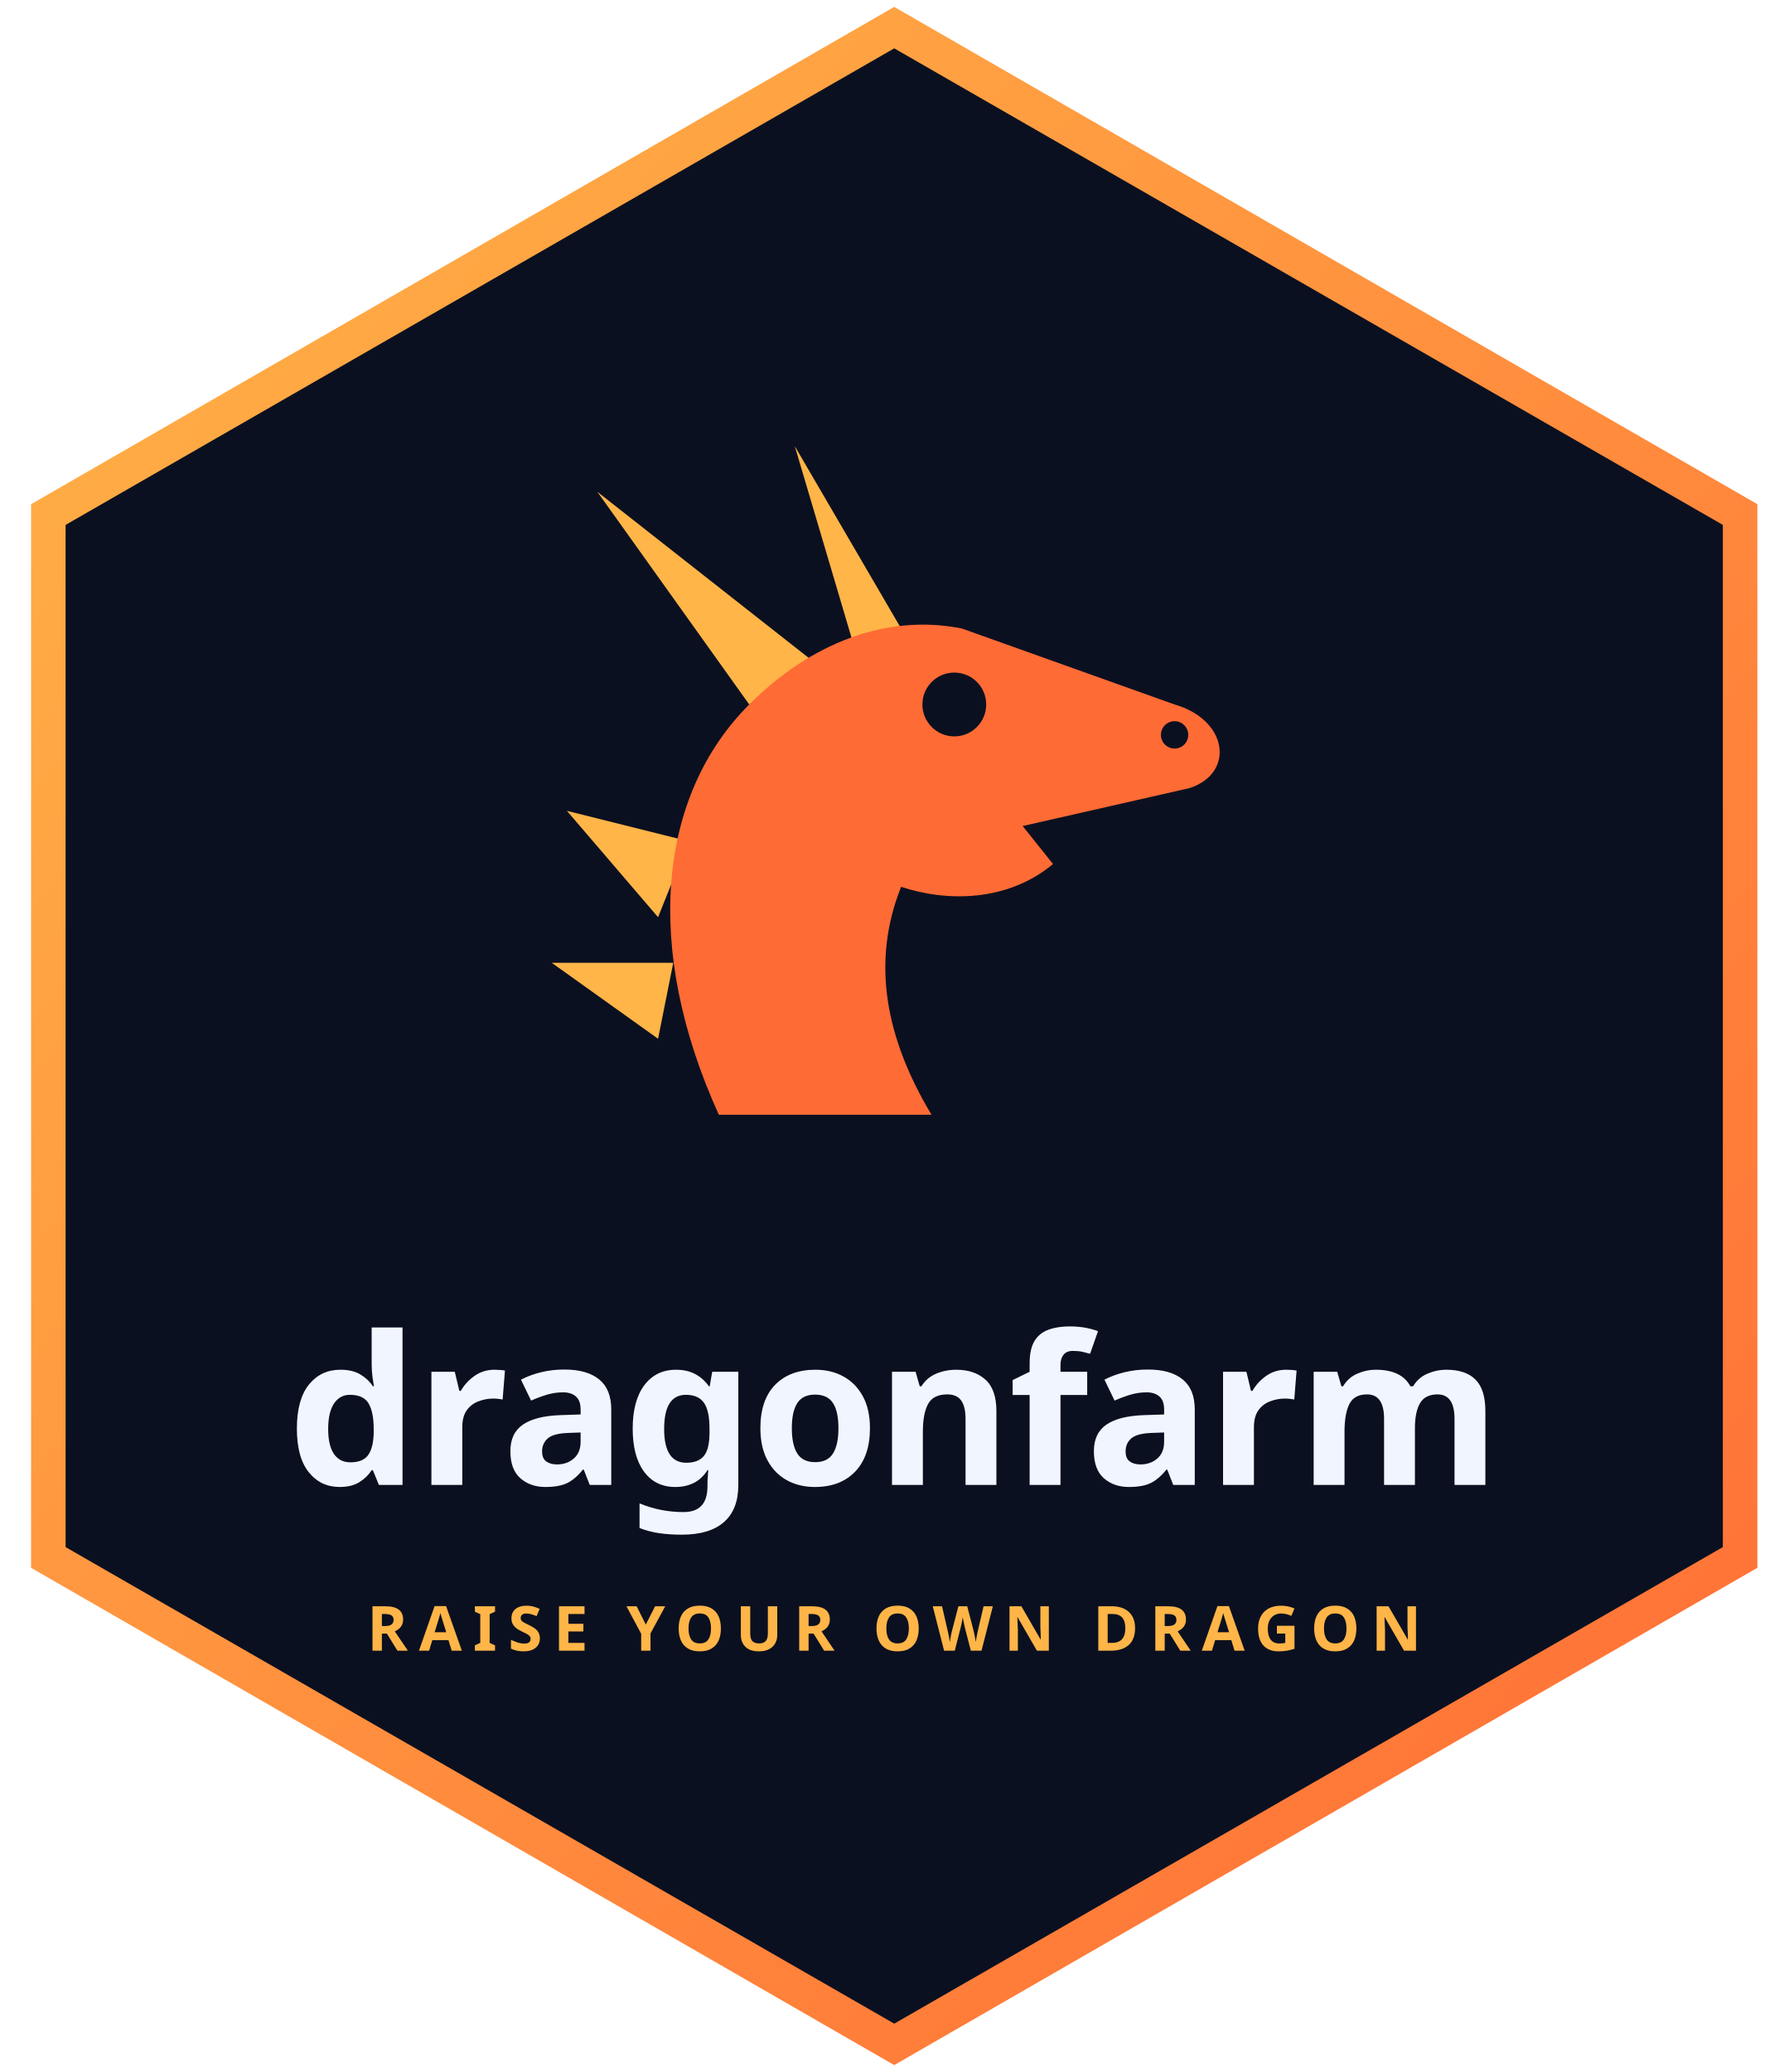
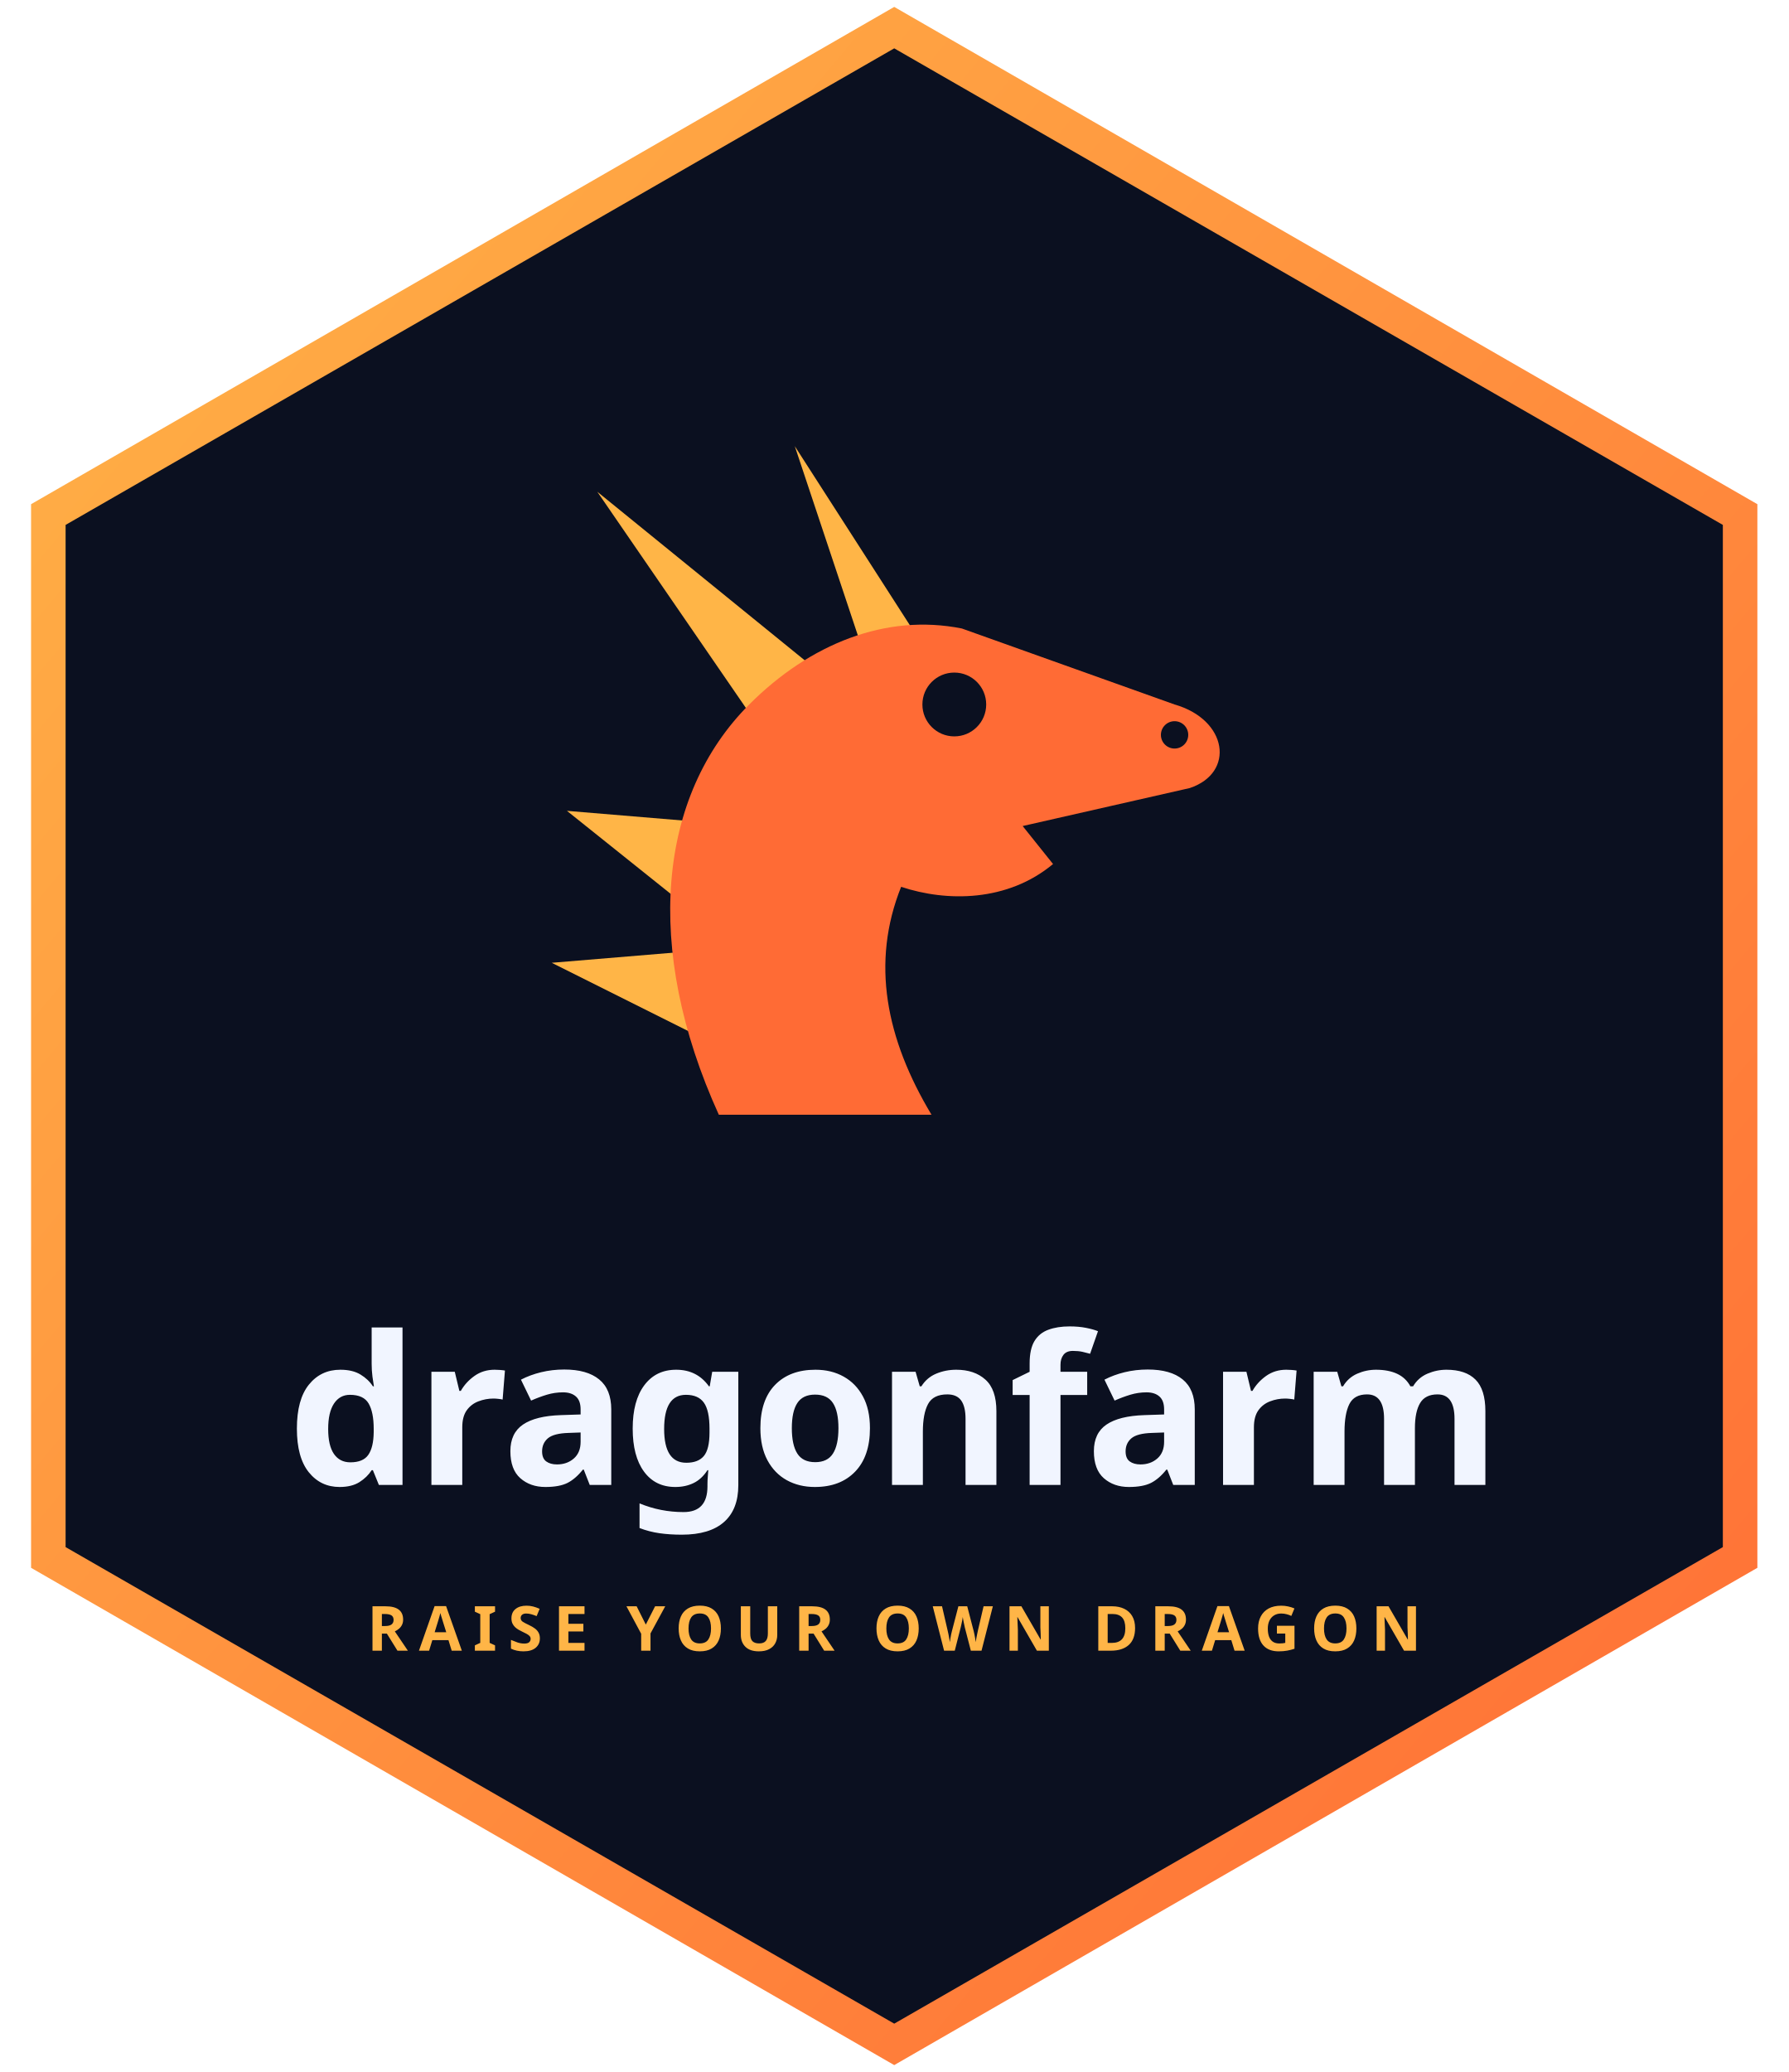
<svg xmlns="http://www.w3.org/2000/svg" width="518" height="600" viewBox="0 0 518 600">
  <defs>
    <linearGradient id="edge" x1="0" y1="0" x2="1" y2="1">
      <stop offset="0" stop-color="#FFB547" />
      <stop offset="1" stop-color="#FF6B35" />
    </linearGradient>
  </defs>
  <polygon points="259,2 509,146 509,454 259,598 9,454 9,146" fill="url(#edge)" />
  <polygon points="259,14 499,152 499,448 259,586 19,448 19,152" fill="#0B1020" />
  <g transform="translate(151,116) scale(2.2)">
-     <path d="M38 34 L10 12 L30 40 Z" fill="#FFB547" />
-     <path d="M50 30 L36 6 L44 33 Z" fill="#FFB547" />
-     <path d="M22 58 L6 54 L18 68 Z" fill="#FFB547" />
-     <path d="M20 74 L4 74 L18 84 Z" fill="#FFB547" />
+     <path d="M42 38 L10 12 L32 44 Z" fill="#FFB547" />
+     <path d="M54 34 L36 6 L46 36 Z" fill="#FFB547" />
+     <path d="M30 56 L6 54 L26 70 Z" fill="#FFB547" />
+     <path d="M28 72 L4 74 L28 86 Z" fill="#FFB547" />
    <path d="M26 94 C16 72 18 52 30 40 C38 32 48 28 58 30 L86 40 C93 42 94 49 88 51 L66 56 L70 61 C64 66 56 66 50 64 C46 74 48 84 54 94 Z" fill="#FF6B35" />
    <circle cx="57" cy="40" r="4.2" fill="#0B1020" />
    <circle cx="86" cy="44" r="1.8" fill="#0B1020" />
  </g>
  <text x="259" y="430" text-anchor="middle" font-family="Space Grotesk" font-weight="700" font-size="60" fill="#F1F5FF" letter-spacing="-1">dragonfarm</text>
  <text x="259" y="478" text-anchor="middle" font-family="Space Grotesk" font-weight="600" font-size="18" fill="#FFB547" letter-spacing="3.2">RAISE YOUR OWN DRAGON</text>
</svg>
